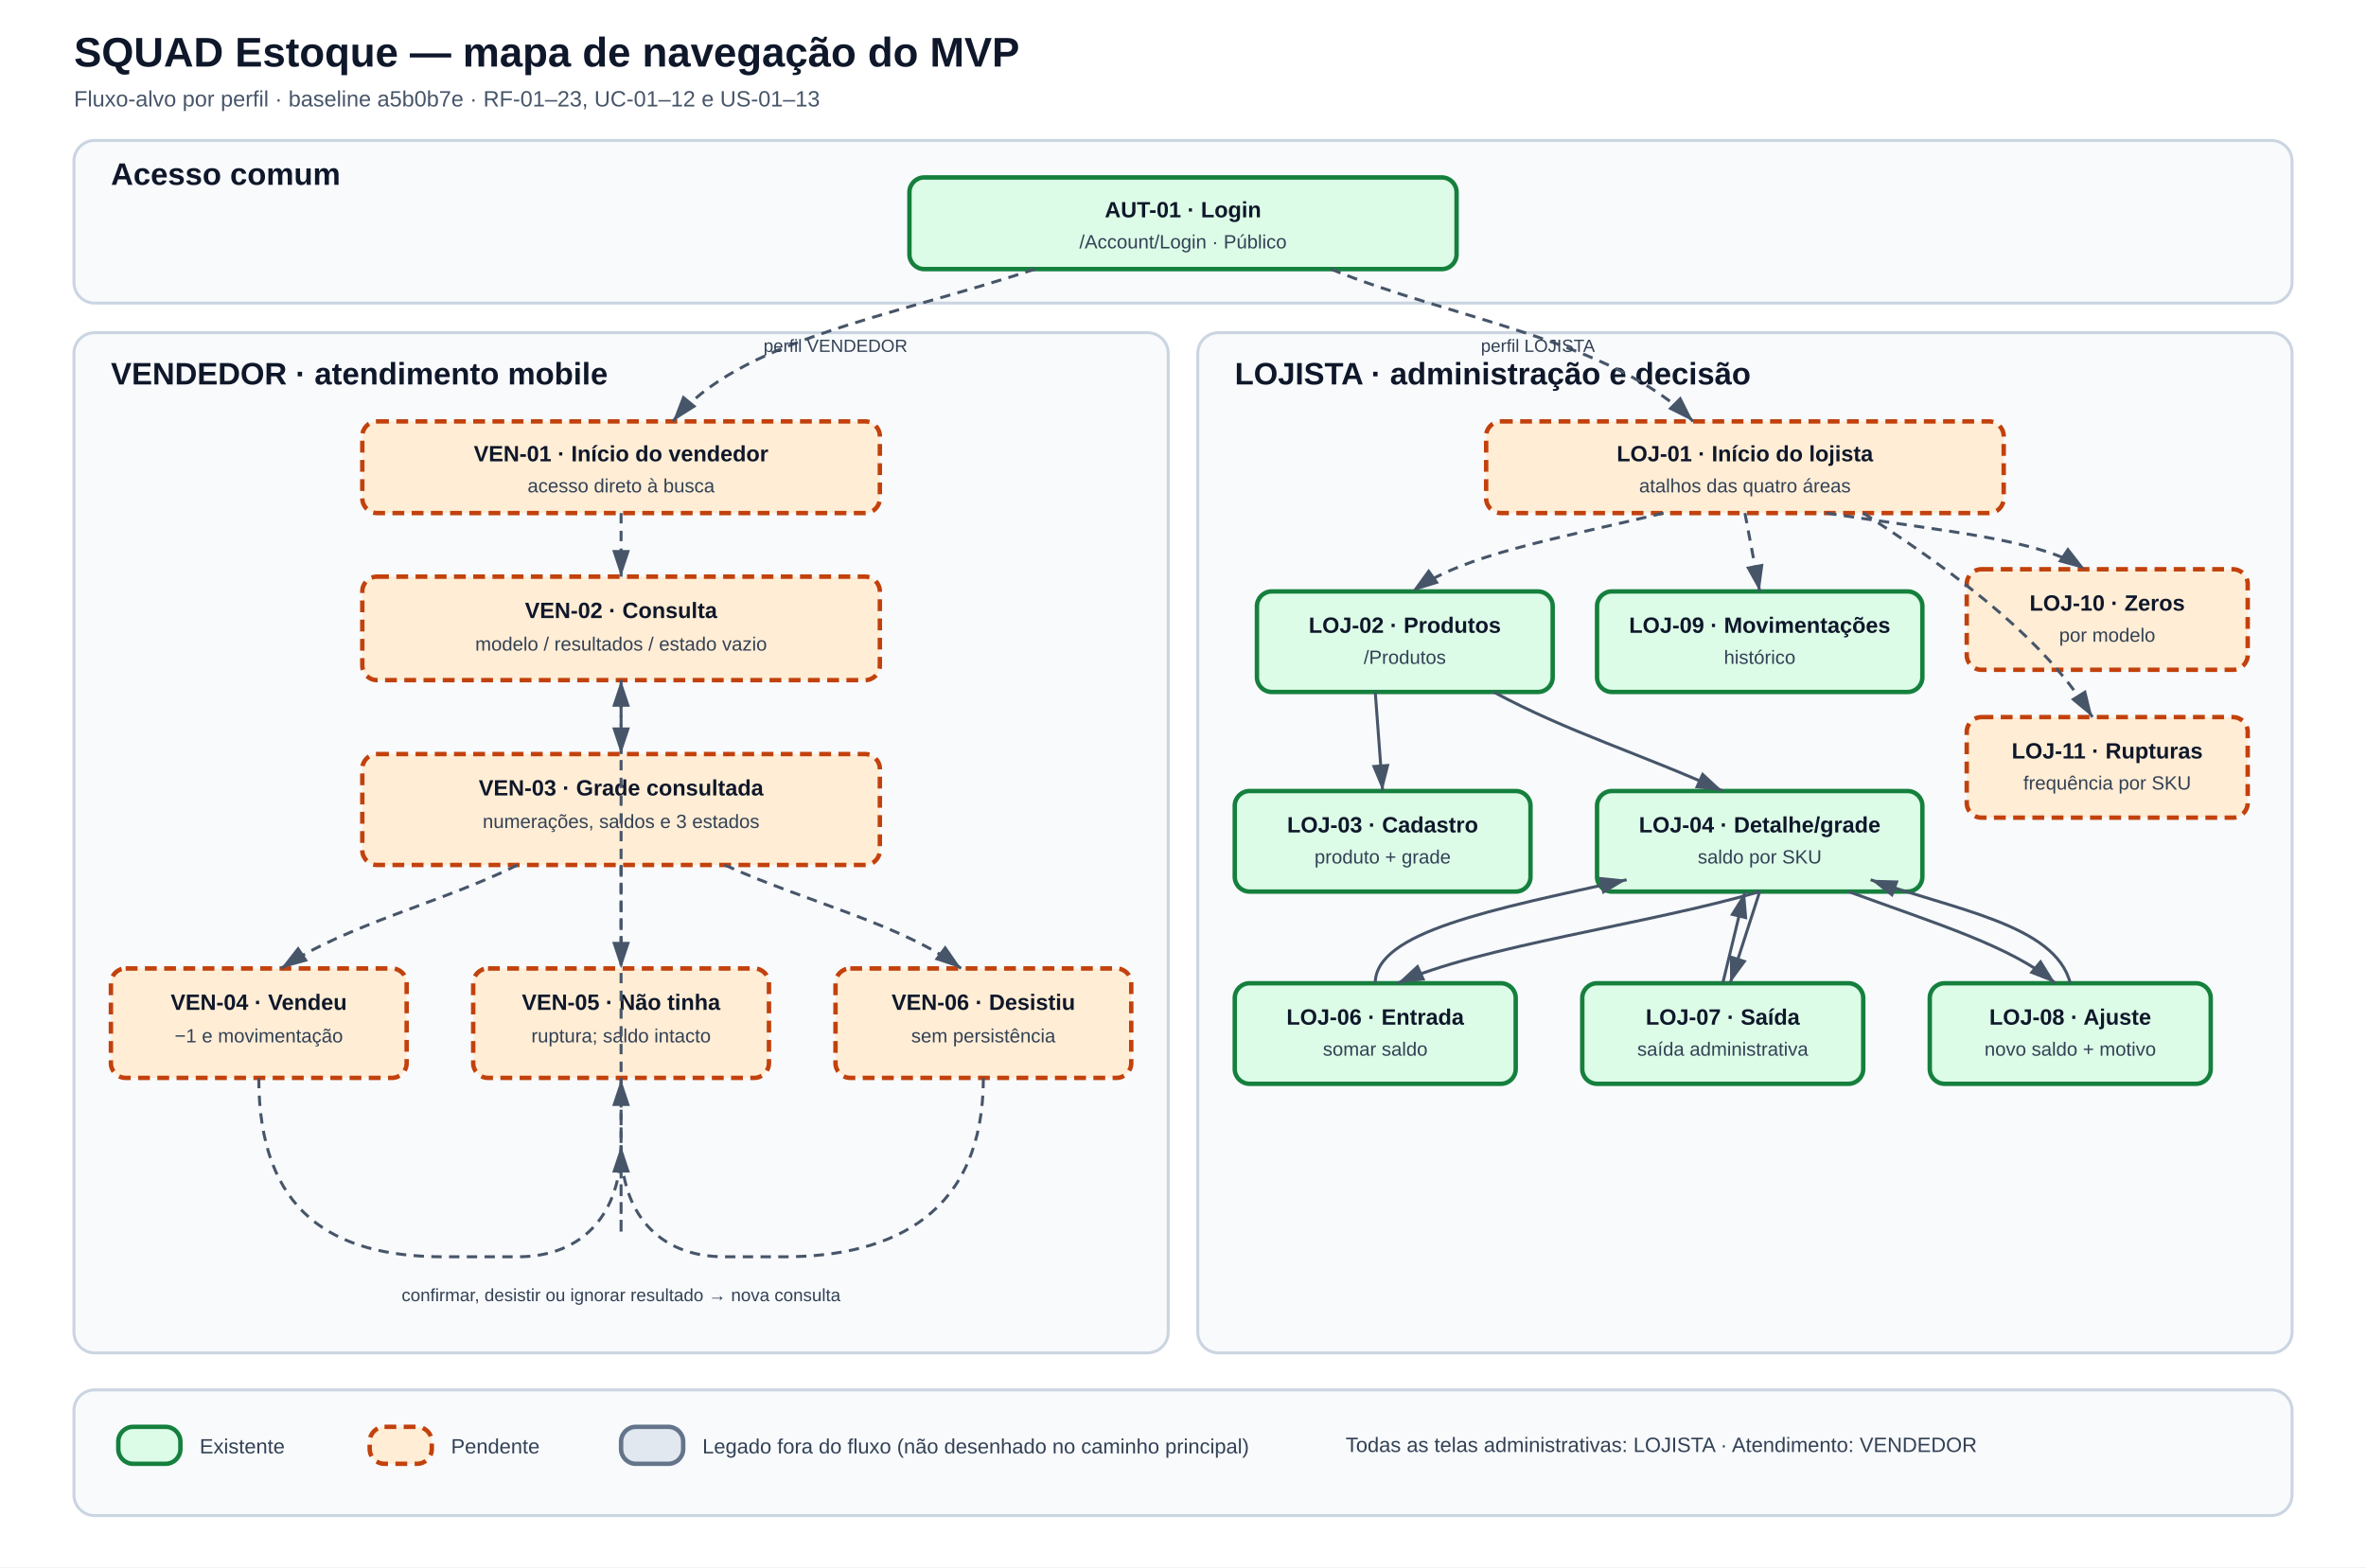
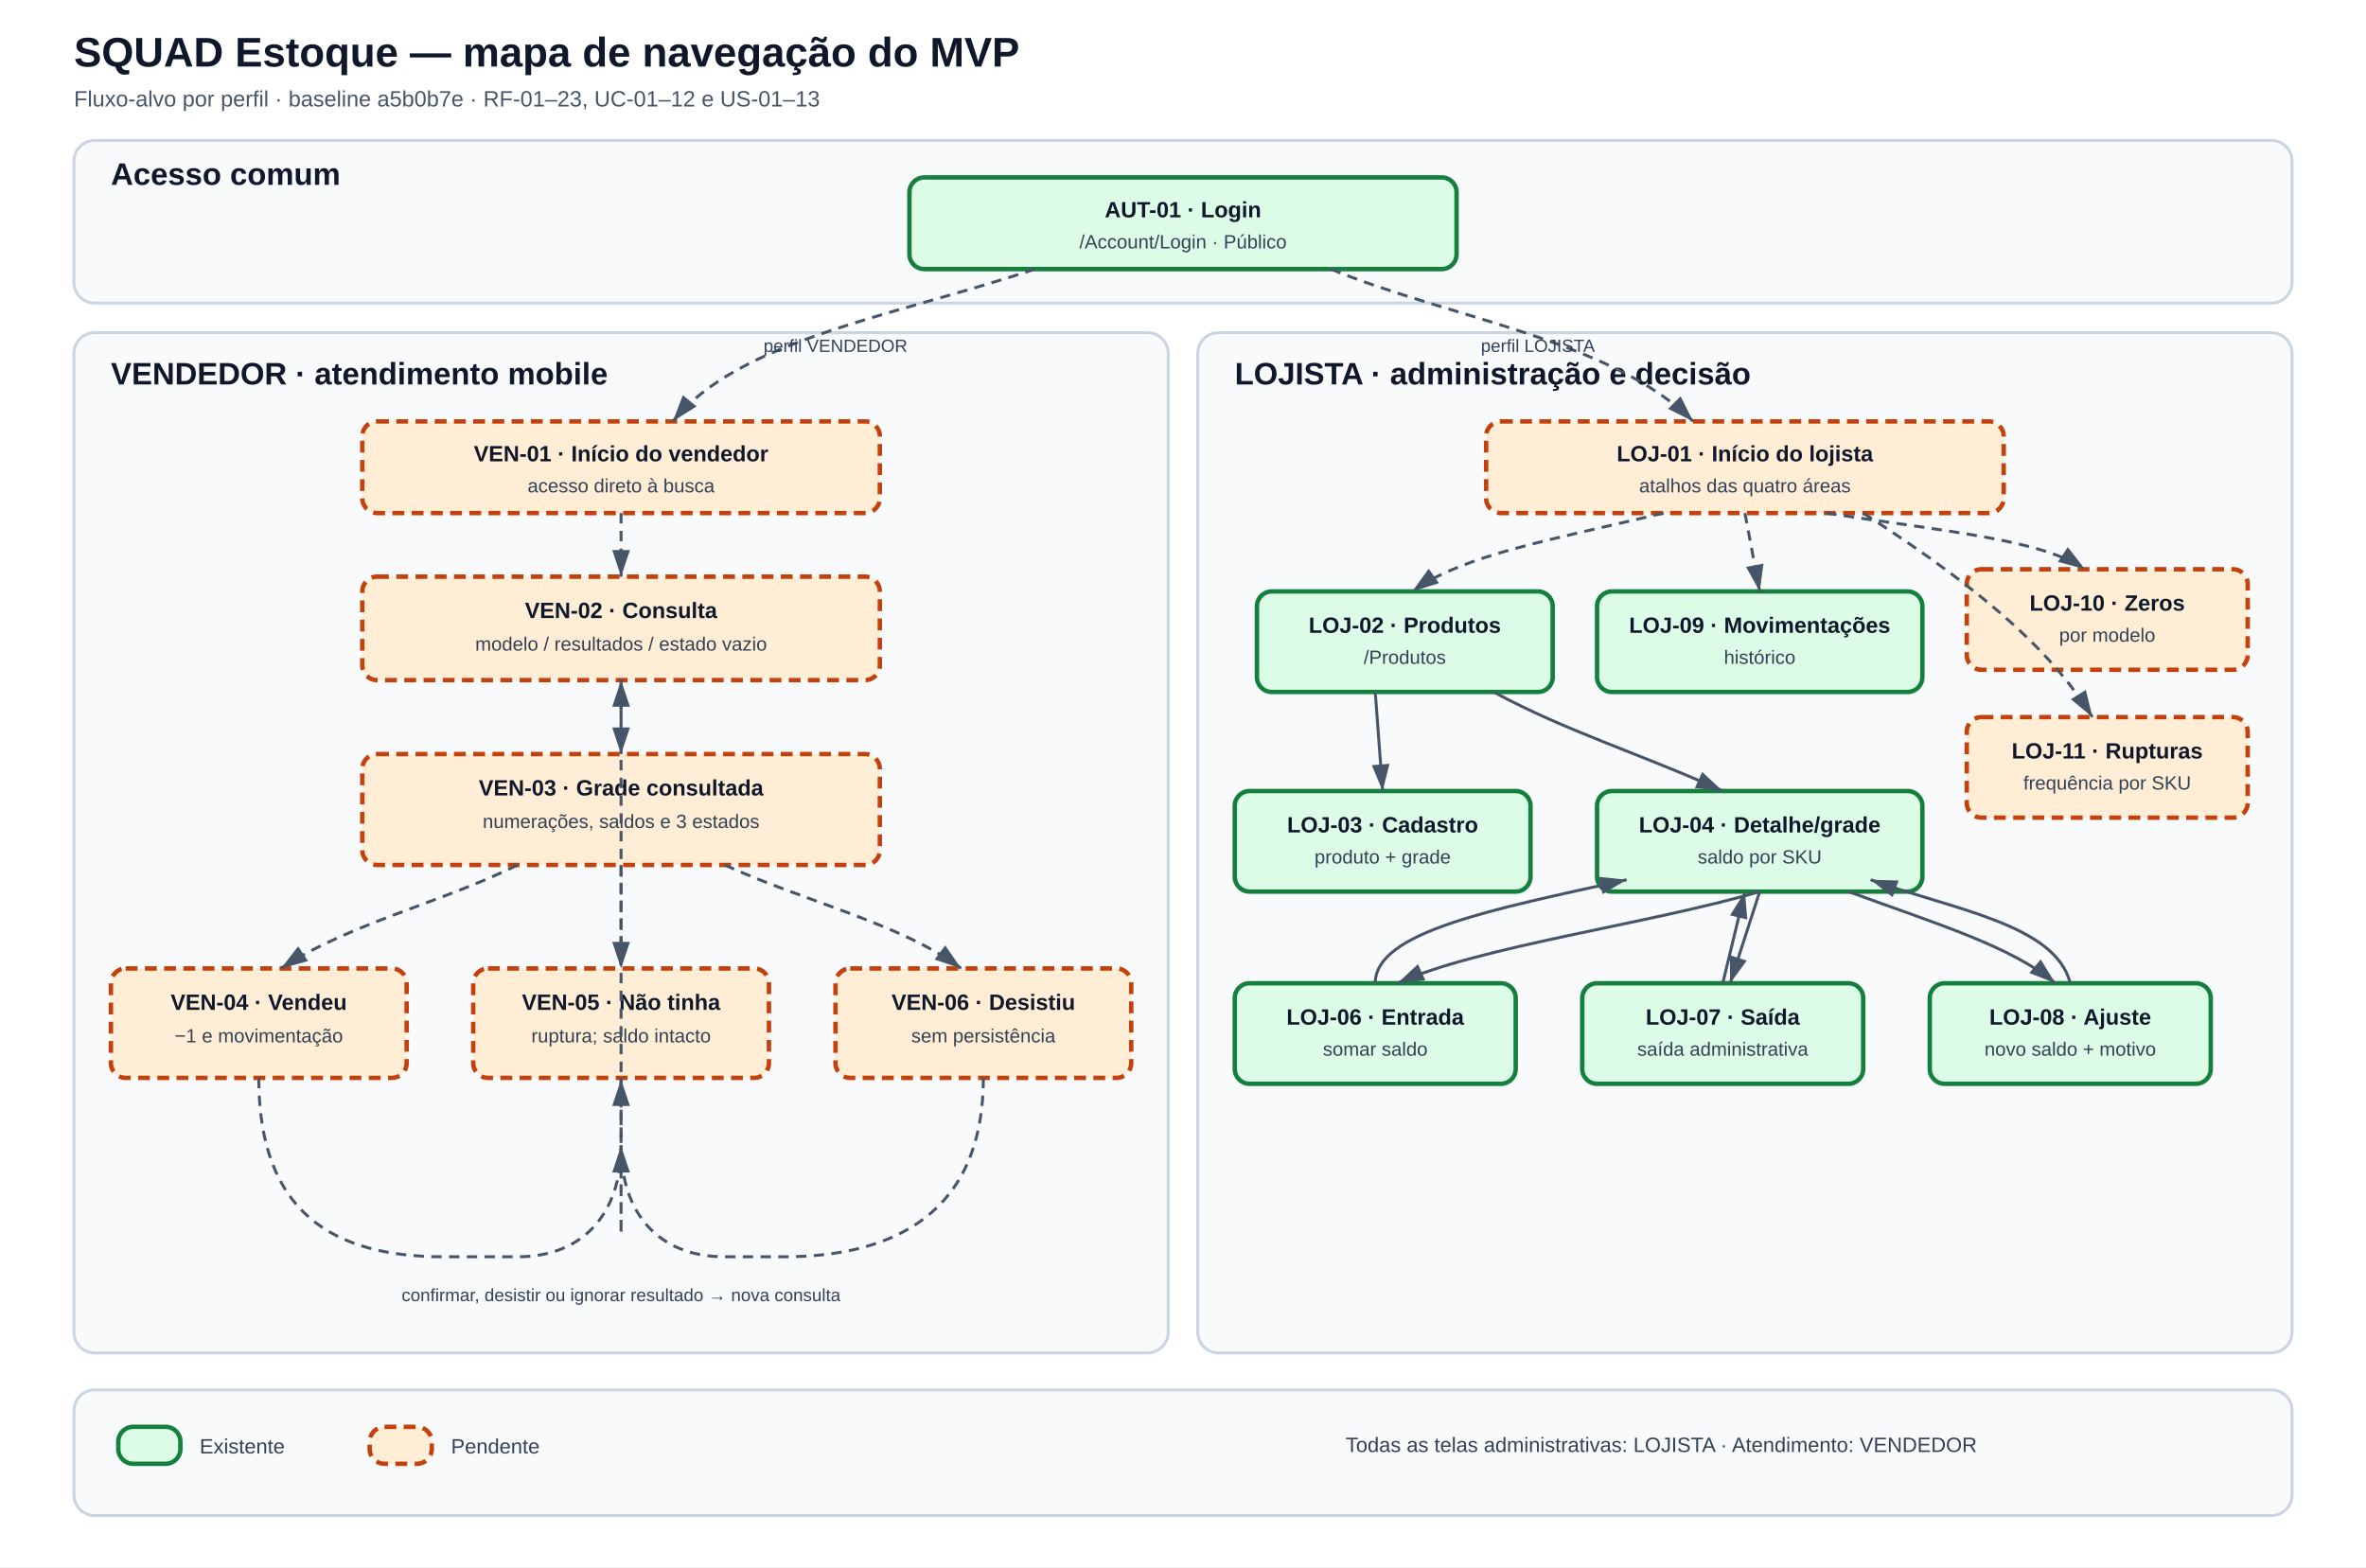
<svg xmlns="http://www.w3.org/2000/svg" width="1600" height="1060" viewBox="0 0 1600 1060" role="img" aria-labelledby="title desc">
  <defs>
    <marker id="arrow" markerWidth="10" markerHeight="10" refX="9" refY="3" orient="auto" markerUnits="strokeWidth">
      <path d="M0,0 L0,6 L9,3 z" fill="#475569" />
    </marker>
    <style>
      .title{font:700 28px Arial,sans-serif;fill:#0f172a}.subtitle{font:400 15px Arial,sans-serif;fill:#475569}
      .lane{fill:#f8fafc;stroke:#cbd5e1;stroke-width:2}.lane-title{font:700 21px Arial,sans-serif;fill:#0f172a}
-       .node{stroke-width:3;rx:10}.existing{fill:#dcfce7;stroke:#15803d}.pending{fill:#ffedd5;stroke:#c2410c;stroke-dasharray:8 5}.legacy{fill:#e2e8f0;stroke:#64748b}
+       .node{stroke-width:3;rx:10}.existing{fill:#dcfce7;stroke:#15803d}.pending{fill:#ffedd5;stroke:#c2410c;stroke-dasharray:8 5}
      .label{font:700 15px Arial,sans-serif;fill:#0f172a;text-anchor:middle}.small{font:400 13px Arial,sans-serif;fill:#334155;text-anchor:middle}
      .edge{fill:none;stroke:#475569;stroke-width:2;marker-end:url(#arrow)}.edge-dash{fill:none;stroke:#475569;stroke-width:2;stroke-dasharray:7 5;marker-end:url(#arrow)}
      .edge-label{font:400 12px Arial,sans-serif;fill:#334155;text-anchor:middle}.legend{font:400 14px Arial,sans-serif;fill:#334155}
    </style>
  </defs>
  <rect width="1600" height="1060" fill="#ffffff" />
  <text x="50" y="45" class="title">SQUAD Estoque — mapa de navegação do MVP</text>
  <text x="50" y="72" class="subtitle">Fluxo-alvo por perfil · baseline a5b0b7e · RF-01–23, UC-01–12 e US-01–13</text>
  <rect x="50" y="95" width="1500" height="110" class="lane" rx="14" />
  <text x="75" y="125" class="lane-title">Acesso comum</text>
  <rect x="615" y="120" width="370" height="62" class="node existing" />
  <text x="800" y="147" class="label">AUT-01 · Login</text>
  <text x="800" y="168" class="small">/Account/Login · Público</text>
  <rect x="50" y="225" width="740" height="690" class="lane" rx="14" />
  <text x="75" y="260" class="lane-title">VENDEDOR · atendimento mobile</text>
  <rect x="245" y="285" width="350" height="62" class="node pending" />
  <text x="420" y="312" class="label">VEN-01 · Início do vendedor</text>
  <text x="420" y="333" class="small">acesso direto à busca</text>
  <rect x="245" y="390" width="350" height="70" class="node pending" />
  <text x="420" y="418" class="label">VEN-02 · Consulta</text>
  <text x="420" y="440" class="small">modelo / resultados / estado vazio</text>
  <rect x="245" y="510" width="350" height="75" class="node pending" />
  <text x="420" y="538" class="label">VEN-03 · Grade consultada</text>
  <text x="420" y="560" class="small">numerações, saldos e 3 estados</text>
  <rect x="75" y="655" width="200" height="74" class="node pending" />
  <text x="175" y="683" class="label">VEN-04 · Vendeu</text>
  <text x="175" y="705" class="small">−1 e movimentação</text>
  <rect x="320" y="655" width="200" height="74" class="node pending" />
  <text x="420" y="683" class="label">VEN-05 · Não tinha</text>
  <text x="420" y="705" class="small">ruptura; saldo intacto</text>
  <rect x="565" y="655" width="200" height="74" class="node pending" />
  <text x="665" y="683" class="label">VEN-06 · Desistiu</text>
  <text x="665" y="705" class="small">sem persistência</text>
  <path d="M700 182 C600 215 500 230 455 285" class="edge-dash" />
  <text x="565" y="238" class="edge-label">perfil VENDEDOR</text>
  <path d="M420 347 L420 390" class="edge-dash" />
  <path d="M420 460 L420 510" class="edge-dash" />
  <path d="M350 585 C300 610 235 625 190 655" class="edge-dash" />
  <path d="M420 585 L420 655" class="edge-dash" />
  <path d="M490 585 C545 610 610 625 650 655" class="edge-dash" />
  <path d="M175 729 C175 820 225 850 300 850 L350 850 C395 850 420 820 420 775 L420 730" class="edge-dash" />
  <path d="M420 729 L420 775 C420 820 420 835 420 835 C420 835 420 495 420 460" class="edge-dash" />
  <path d="M665 729 C665 820 605 850 530 850 L490 850 C445 850 420 820 420 775" class="edge-dash" />
  <text x="420" y="880" class="edge-label">confirmar, desistir ou ignorar resultado → nova consulta</text>
  <rect x="810" y="225" width="740" height="690" class="lane" rx="14" />
  <text x="835" y="260" class="lane-title">LOJISTA · administração e decisão</text>
  <rect x="1005" y="285" width="350" height="62" class="node pending" />
  <text x="1180" y="312" class="label">LOJ-01 · Início do lojista</text>
  <text x="1180" y="333" class="small">atalhos das quatro áreas</text>
  <rect x="850" y="400" width="200" height="68" class="node existing" />
  <text x="950" y="428" class="label">LOJ-02 · Produtos</text>
  <text x="950" y="449" class="small">/Produtos</text>
  <rect x="1080" y="400" width="220" height="68" class="node existing" />
  <text x="1190" y="428" class="label">LOJ-09 · Movimentações</text>
  <text x="1190" y="449" class="small">histórico</text>
  <rect x="1330" y="385" width="190" height="68" class="node pending" />
  <text x="1425" y="413" class="label">LOJ-10 · Zeros</text>
  <text x="1425" y="434" class="small">por modelo</text>
  <rect x="1330" y="485" width="190" height="68" class="node pending" />
  <text x="1425" y="513" class="label">LOJ-11 · Rupturas</text>
  <text x="1425" y="534" class="small">frequência por SKU</text>
  <rect x="835" y="535" width="200" height="68" class="node existing" />
  <text x="935" y="563" class="label">LOJ-03 · Cadastro</text>
  <text x="935" y="584" class="small">produto + grade</text>
  <rect x="1080" y="535" width="220" height="68" class="node existing" />
  <text x="1190" y="563" class="label">LOJ-04 · Detalhe/grade</text>
  <text x="1190" y="584" class="small">saldo por SKU</text>
  <rect x="835" y="665" width="190" height="68" class="node existing" />
  <text x="930" y="693" class="label">LOJ-06 · Entrada</text>
  <text x="930" y="714" class="small">somar saldo</text>
  <rect x="1070" y="665" width="190" height="68" class="node existing" />
  <text x="1165" y="693" class="label">LOJ-07 · Saída</text>
  <text x="1165" y="714" class="small">saída administrativa</text>
  <rect x="1305" y="665" width="190" height="68" class="node existing" />
  <text x="1400" y="693" class="label">LOJ-08 · Ajuste</text>
  <text x="1400" y="714" class="small">novo saldo + motivo</text>
  <path d="M900 182 C980 215 1090 230 1145 285" class="edge-dash" />
  <text x="1040" y="238" class="edge-label">perfil LOJISTA</text>
  <path d="M1125 347 C1050 365 990 375 955 400" class="edge-dash" />
  <path d="M1180 347 L1190 400" class="edge-dash" />
  <path d="M1235 347 C1320 360 1380 365 1410 385" class="edge-dash" />
  <path d="M1260 347 C1350 405 1390 445 1415 485" class="edge-dash" />
  <path d="M930 468 L935 535" class="edge" />
  <path d="M1010 468 C1060 495 1110 510 1165 535" class="edge" />
  <path d="M1190 603 C1115 625 1000 640 945 665" class="edge" />
  <path d="M1190 603 L1170 665" class="edge" />
  <path d="M1250 603 C1310 625 1360 640 1390 665" class="edge" />
  <path d="M930 665 C930 630 1010 615 1100 595" class="edge" />
  <path d="M1165 665 L1180 603" class="edge" />
  <path d="M1400 665 C1390 625 1320 615 1265 595" class="edge" />
  <rect x="50" y="940" width="1500" height="85" class="lane" rx="14" />
  <rect x="80" y="965" width="42" height="25" class="node existing" />
  <text x="135" y="983" class="legend">Existente</text>
  <rect x="250" y="965" width="42" height="25" class="node pending" />
  <text x="305" y="983" class="legend">Pendente</text>
-   <rect x="420" y="965" width="42" height="25" class="node legacy" />
-   <text x="475" y="983" class="legend">Legado fora do fluxo (não desenhado no caminho principal)</text>
  <text x="910" y="982" class="legend">Todas as telas administrativas: LOJISTA · Atendimento: VENDEDOR</text>
</svg>
